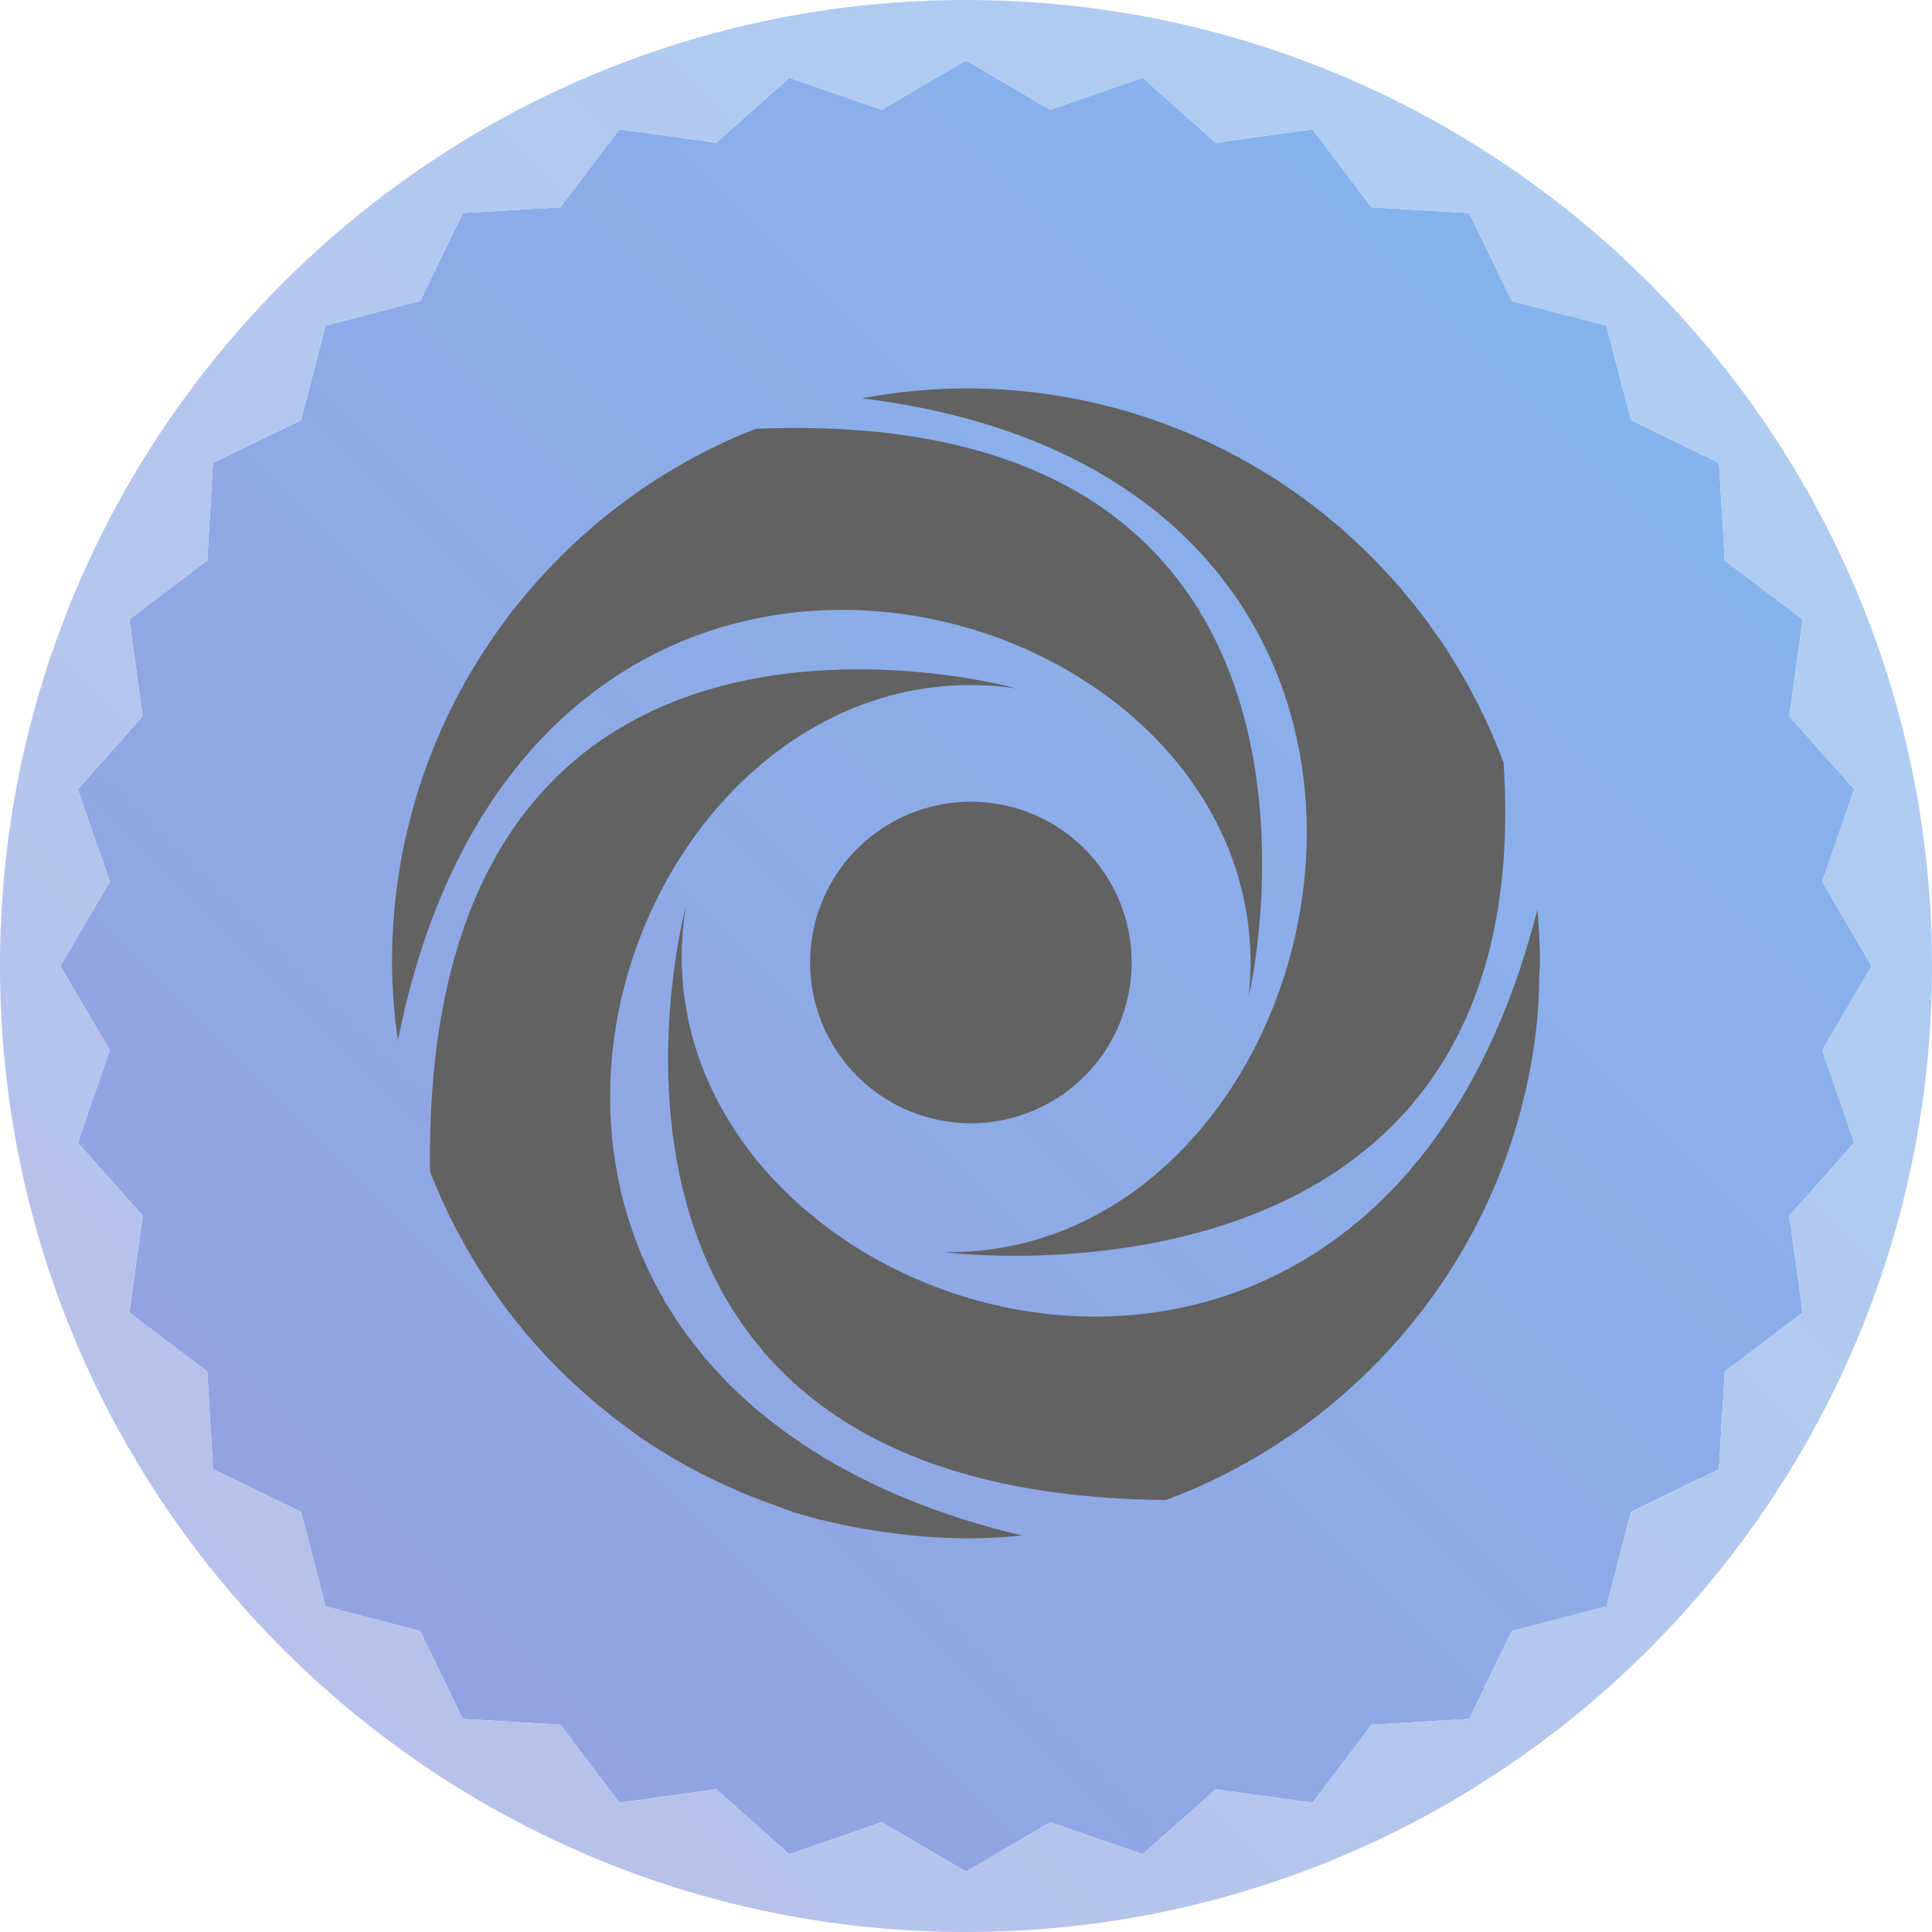
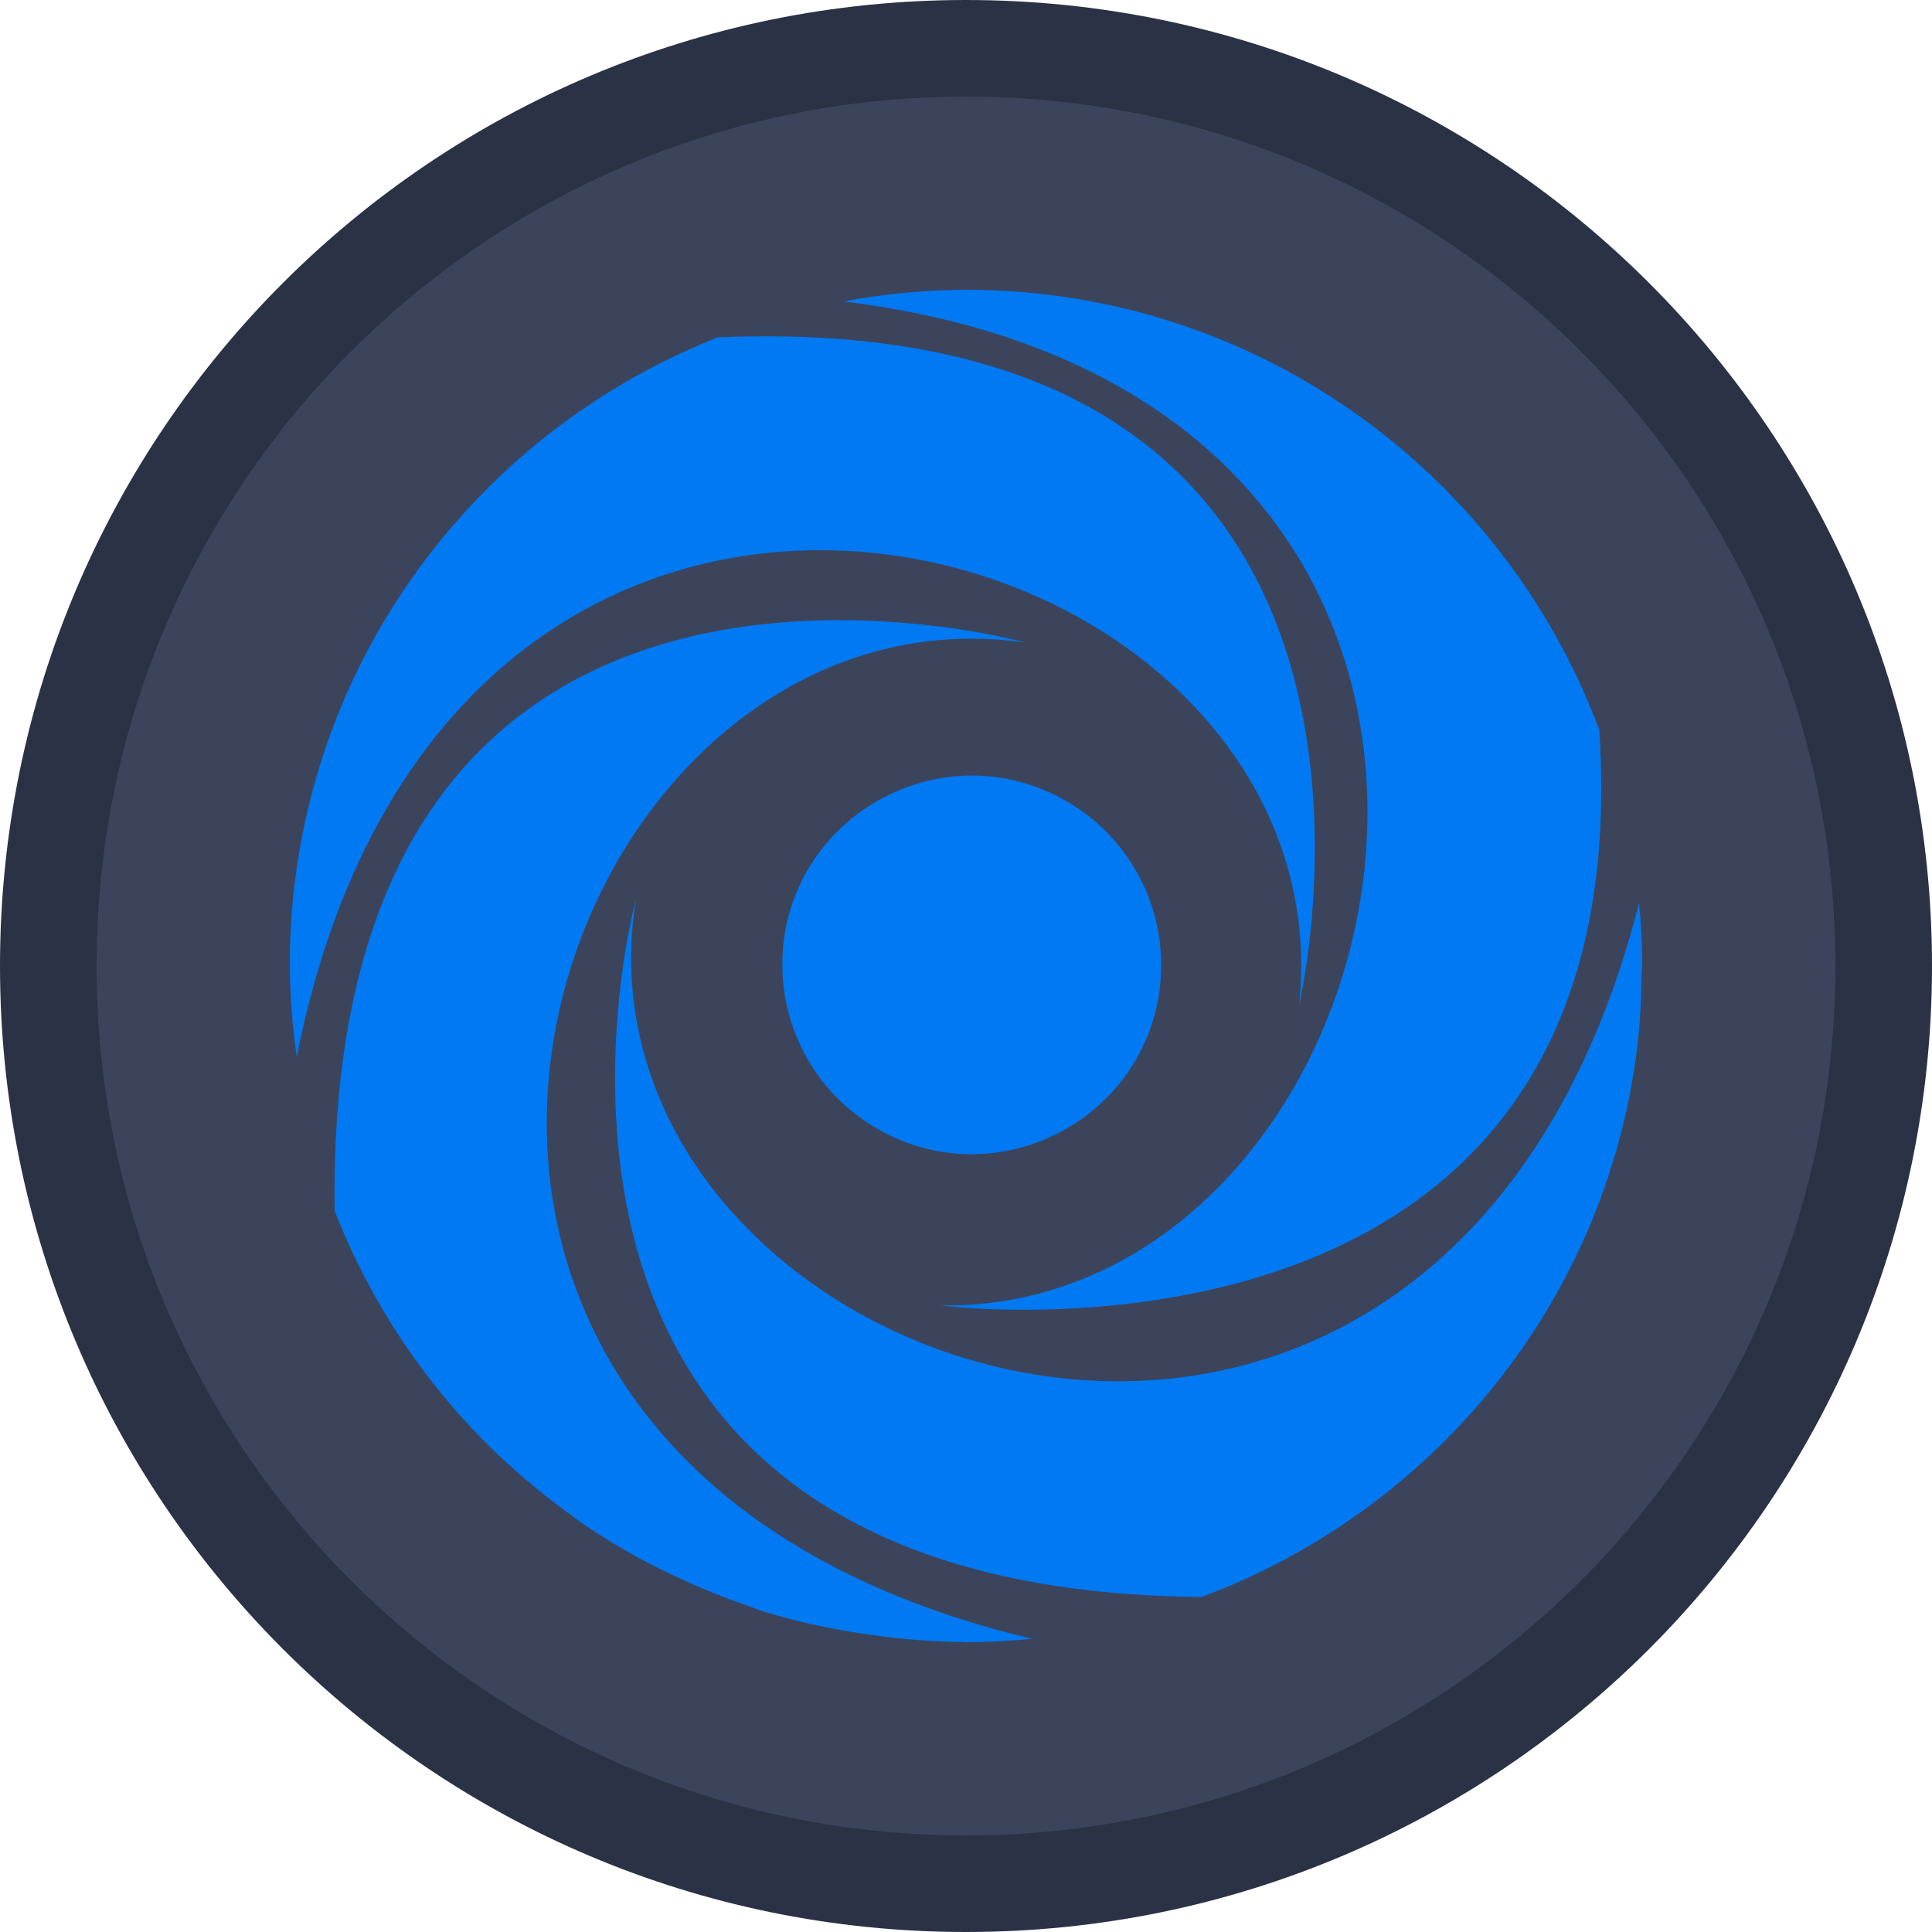
- <svg xmlns="http://www.w3.org/2000/svg" width="256" height="256" viewBox="0 0 256 256" fill="none">
-   <path d="M128 8L139.174 14.549L151.411 10.306L161.092 18.909L173.922 17.134L181.739 27.461L194.668 28.224L200.321 39.877L212.853 43.147L216.123 55.679L227.776 61.332L228.539 74.261L238.866 82.078L237.091 94.907L245.694 104.589L241.451 116.826L248 128L241.451 139.174L245.694 151.411L237.091 161.092L238.866 173.922L228.539 181.739L227.776 194.668L216.123 200.321L212.853 212.853L200.321 216.123L194.668 227.776L181.739 228.539L173.922 238.866L161.092 237.091L151.411 245.694L139.174 241.451L128 248L116.826 241.451L104.589 245.694L94.907 237.091L82.078 238.866L74.261 228.539L61.332 227.776L55.679 216.123L43.147 212.853L39.877 200.321L28.224 194.668L27.461 181.739L17.134 173.922L18.909 161.092L10.306 151.411L14.549 139.174L8 128L14.549 116.826L10.306 104.589L18.909 94.907L17.134 82.078L27.461 74.261L28.224 61.332L39.877 55.679L43.147 43.147L55.679 39.877L61.332 28.224L74.261 27.461L82.078 17.134L94.907 18.909L104.589 10.306L116.826 14.549L128 8Z" fill="url(#paint0_linear_4_100)" />
-   <path fill-rule="evenodd" clip-rule="evenodd" d="M128 256C198.692 256 256 198.692 256 128C256 57.307 198.692 0 128 0C57.307 0 0 57.307 0 128C0 198.692 57.307 256 128 256ZM139.174 14.549L128 8L116.826 14.549L104.589 10.306L94.907 18.909L82.078 17.134L74.261 27.461L61.332 28.224L55.679 39.877L43.147 43.147L39.877 55.679L28.224 61.332L27.461 74.261L17.134 82.078L18.909 94.907L10.306 104.589L14.549 116.826L8 128L14.549 139.174L10.306 151.411L18.909 161.092L17.134 173.922L27.461 181.739L28.224 194.668L39.877 200.321L43.147 212.853L55.679 216.123L61.332 227.776L74.261 228.539L82.078 238.866L94.907 237.091L104.589 245.694L116.826 241.451L128 248L139.174 241.451L151.411 245.694L161.092 237.091L173.922 238.866L181.739 228.539L194.668 227.776L200.321 216.123L212.853 212.853L216.123 200.321L227.776 194.668L228.539 181.739L238.866 173.922L237.091 161.092L245.694 151.411L241.451 139.174L248 128L241.451 116.826L245.694 104.589L237.091 94.907L238.866 82.078L228.539 74.261L227.776 61.332L216.123 55.679L212.853 43.147L200.321 39.877L194.668 28.224L181.739 27.461L173.922 17.134L161.092 18.909L151.411 10.306L139.174 14.549Z" fill="url(#paint1_linear_4_100)" />
-   <path d="M203.704 120.548C203.913 122.851 204.057 125.174 204.057 127.532C204.057 125.174 203.913 122.852 203.704 120.548Z" fill="#626262" />
-   <path d="M90.869 120.146C90.869 120.146 69.717 198.078 154.494 198.757C181.093 188.855 200.693 164.579 203.664 135.311C203.869 133.287 203.93 131.221 203.976 129.153C203.984 128.609 204.057 128.08 204.057 127.532C204.057 125.175 203.913 122.851 203.704 120.548C181.307 208.719 82.222 174.184 90.869 120.146Z" fill="#626262" />
-   <path d="M134.704 91.219C134.704 91.219 55.772 69.176 56.986 155.243C61.032 165.644 67.311 175.03 75.38 182.739C75.719 183.06 76.07 183.363 76.413 183.678C78.695 185.783 81.104 187.746 83.625 189.557C84.017 189.837 84.385 190.145 84.778 190.418C87.446 192.242 90.227 193.893 93.105 195.362C93.941 195.793 94.8 196.186 95.648 196.588C98.125 197.754 100.664 198.784 103.253 199.674C103.888 199.891 104.495 200.162 105.14 200.364C108.243 201.313 111.405 202.06 114.606 202.602C115.574 202.771 116.552 202.914 117.532 203.05C120.852 203.529 124.2 203.789 127.554 203.828C127.683 203.828 127.807 203.848 127.936 203.848C130.465 203.848 132.963 203.713 135.426 203.47C46.864 182.349 80.526 83.319 134.704 91.219Z" fill="#626262" />
-   <path d="M165.471 132.035C165.471 132.035 184.145 53.306 100.085 56.823C71.898 67.957 51.943 95.384 51.943 127.525C51.969 130.986 52.231 134.442 52.725 137.868C70.416 48.796 171.201 77.644 165.471 132.035Z" fill="#626262" />
-   <path d="M125.109 165.915C125.109 165.915 204.179 176.237 199.23 101.06C188.468 72.123 160.683 51.468 128 51.468C123.372 51.486 118.756 51.925 114.207 52.779C202.312 63.595 179.413 166.685 125.109 165.915Z" fill="#626262" />
-   <path d="M149.95 127.534C149.95 131.748 148.7 135.867 146.359 139.37C144.018 142.874 140.69 145.604 136.797 147.217C132.904 148.829 128.62 149.25 124.487 148.428C120.355 147.605 116.559 145.576 113.579 142.596C110.6 139.615 108.572 135.819 107.751 131.686C106.929 127.553 107.352 123.269 108.966 119.376C110.579 115.484 113.311 112.157 116.815 109.817C120.319 107.477 124.439 106.228 128.653 106.23C134.302 106.231 139.719 108.476 143.713 112.471C147.707 116.467 149.95 121.885 149.95 127.534Z" fill="#626262" />
+ <svg xmlns="http://www.w3.org/2000/svg" viewBox="0 0 100 100">
  <defs>
-     <linearGradient id="paint0_linear_4_100" x1="8" y1="248" x2="248" y2="8" gradientUnits="userSpaceOnUse">
-       <stop stop-color="#969FDF" />
-       <stop offset="1" stop-color="#84B7F0" />
+     <linearGradient gradientUnits="userSpaceOnUse" x1="63.268" y1="15" x2="63.268" y2="67.792" id="gradient-0" gradientTransform="matrix(0.853508, -0.521079, 0.830746, 1.360733, -34.19224, 23.27893)">
+       <stop offset="0" style="stop-color: rgb(255, 226, 110);" />
+       <stop offset="1" style="stop-color: rgb(136, 106, 0);" />
    </linearGradient>
-     <linearGradient id="paint1_linear_4_100" x1="0" y1="256" x2="256" y2="0" gradientUnits="userSpaceOnUse">
-       <stop stop-color="#B9BFE9" />
-       <stop offset="1" stop-color="#ADCFF5" />
+     <linearGradient gradientUnits="userSpaceOnUse" x1="41.528" y1="17.407" x2="41.528" y2="54.689" id="gradient-1" gradientTransform="matrix(0.86558, -0.50077, 1.140284, 1.970978, -27.28394, -0.133166)">
+       <stop offset="0" style="stop-color: rgb(255, 226, 110);" />
+       <stop offset="1" style="stop-color: rgb(136, 106, 0);" />
+     </linearGradient>
+     <linearGradient gradientUnits="userSpaceOnUse" x1="35.365" y1="32.099" x2="35.365" y2="85" id="gradient-2" gradientTransform="matrix(0.842221, -0.539132, 0.802109, 1.253041, -18.75435, -9.627333)">
+       <stop offset="0" style="stop-color: rgb(255, 226, 110);" />
+       <stop offset="1" style="stop-color: rgb(136, 106, 0);" />
+     </linearGradient>
+     <linearGradient gradientUnits="userSpaceOnUse" x1="58.418" y1="46.549" x2="58.418" y2="82.658" id="gradient-3" gradientTransform="matrix(0.862302, -0.506393, 1.091922, 1.859362, -80.56876, -37.52048)">
+       <stop offset="0" style="stop-color: rgb(255, 226, 110);" />
+       <stop offset="1" style="stop-color: rgb(136, 106, 0);" />
+     </linearGradient>
+     <linearGradient gradientUnits="userSpaceOnUse" x1="50.297" y1="40.142" x2="50.297" y2="59.744" id="gradient-4" gradientTransform="matrix(0.868378, -0.495903, 2.097668, 3.673227, -103.2565, -106.485)">
+       <stop offset="0" style="stop-color: rgb(255, 226, 110);" />
+       <stop offset="1" style="stop-color: rgb(136, 106, 0);" />
    </linearGradient>
  </defs>
+   <ellipse style="stroke-width: 5px; stroke: rgb(43, 50, 69); fill: rgb(60, 68, 92);" cx="50" cy="50" rx="47.5" ry="47.5" />
+   <path d="M 84.838 46.732 Z M 32.914 46.549 C 32.914 46.549 23.179 82.348 62.194 82.658 C 74.432 78.111 83.452 66.96 84.82 53.516 C 84.915 52.585 84.943 51.636 84.964 50.687 C 84.967 50.435 85 50.192 85 49.94 C 85 48.859 84.933 47.793 84.839 46.732 C 74.531 87.235 28.932 71.372 32.914 46.549 Z" class="jsx-4131126525" style="fill: rgb(0, 121, 242);" />
+   <path d="M 53.086 33.261 C 53.086 33.261 16.763 23.135 17.32 62.672 C 19.182 67.449 22.073 71.761 25.786 75.301 C 25.943 75.451 26.104 75.59 26.259 75.735 C 27.312 76.701 28.419 77.603 29.579 78.435 C 29.758 78.562 29.929 78.705 30.112 78.829 C 31.338 79.669 32.617 80.425 33.941 81.101 C 34.329 81.3 34.722 81.481 35.113 81.664 C 36.253 82.2 37.421 82.674 38.613 83.082 C 38.905 83.181 39.184 83.306 39.481 83.4 C 40.91 83.836 42.364 84.179 43.836 84.427 C 44.282 84.506 44.732 84.571 45.184 84.632 C 46.712 84.854 48.251 84.973 49.796 84.989 C 49.855 84.989 49.912 85 49.971 85 C 51.135 85 52.285 84.937 53.417 84.826 C 12.664 75.124 28.153 29.631 53.086 33.263 Z" class="jsx-4131126525" style="fill: rgb(0, 121, 242);" />
+   <path d="M 67.243 52.01 C 67.243 52.01 75.837 15.843 37.154 17.46 C 24.184 22.573 15 35.175 15 49.938 C 15.012 51.528 15.133 53.117 15.359 54.689 C 23.501 13.771 69.881 27.024 67.243 52.01 Z" class="jsx-4131126525" style="fill: rgb(0, 121, 242);" />
+   <path d="M 48.67 67.572 C 48.67 67.572 85.056 72.315 82.78 37.781 C 77.826 24.49 65.038 15 50 15 C 47.872 15.008 45.747 15.21 43.654 15.603 C 84.198 20.571 73.659 67.927 48.67 67.572 Z" class="jsx-4131126525" style="fill: rgb(0, 121, 242);" />
+   <path d="M 60.101 49.944 C 60.101 57.477 51.931 62.186 45.395 58.417 C 42.361 56.669 40.493 53.438 40.493 49.942 C 40.493 42.408 48.663 37.7 55.199 41.468 C 58.232 43.213 60.101 46.447 60.101 49.942 Z" class="jsx-4131126525" style="fill: rgb(0, 121, 242);" />
</svg>
